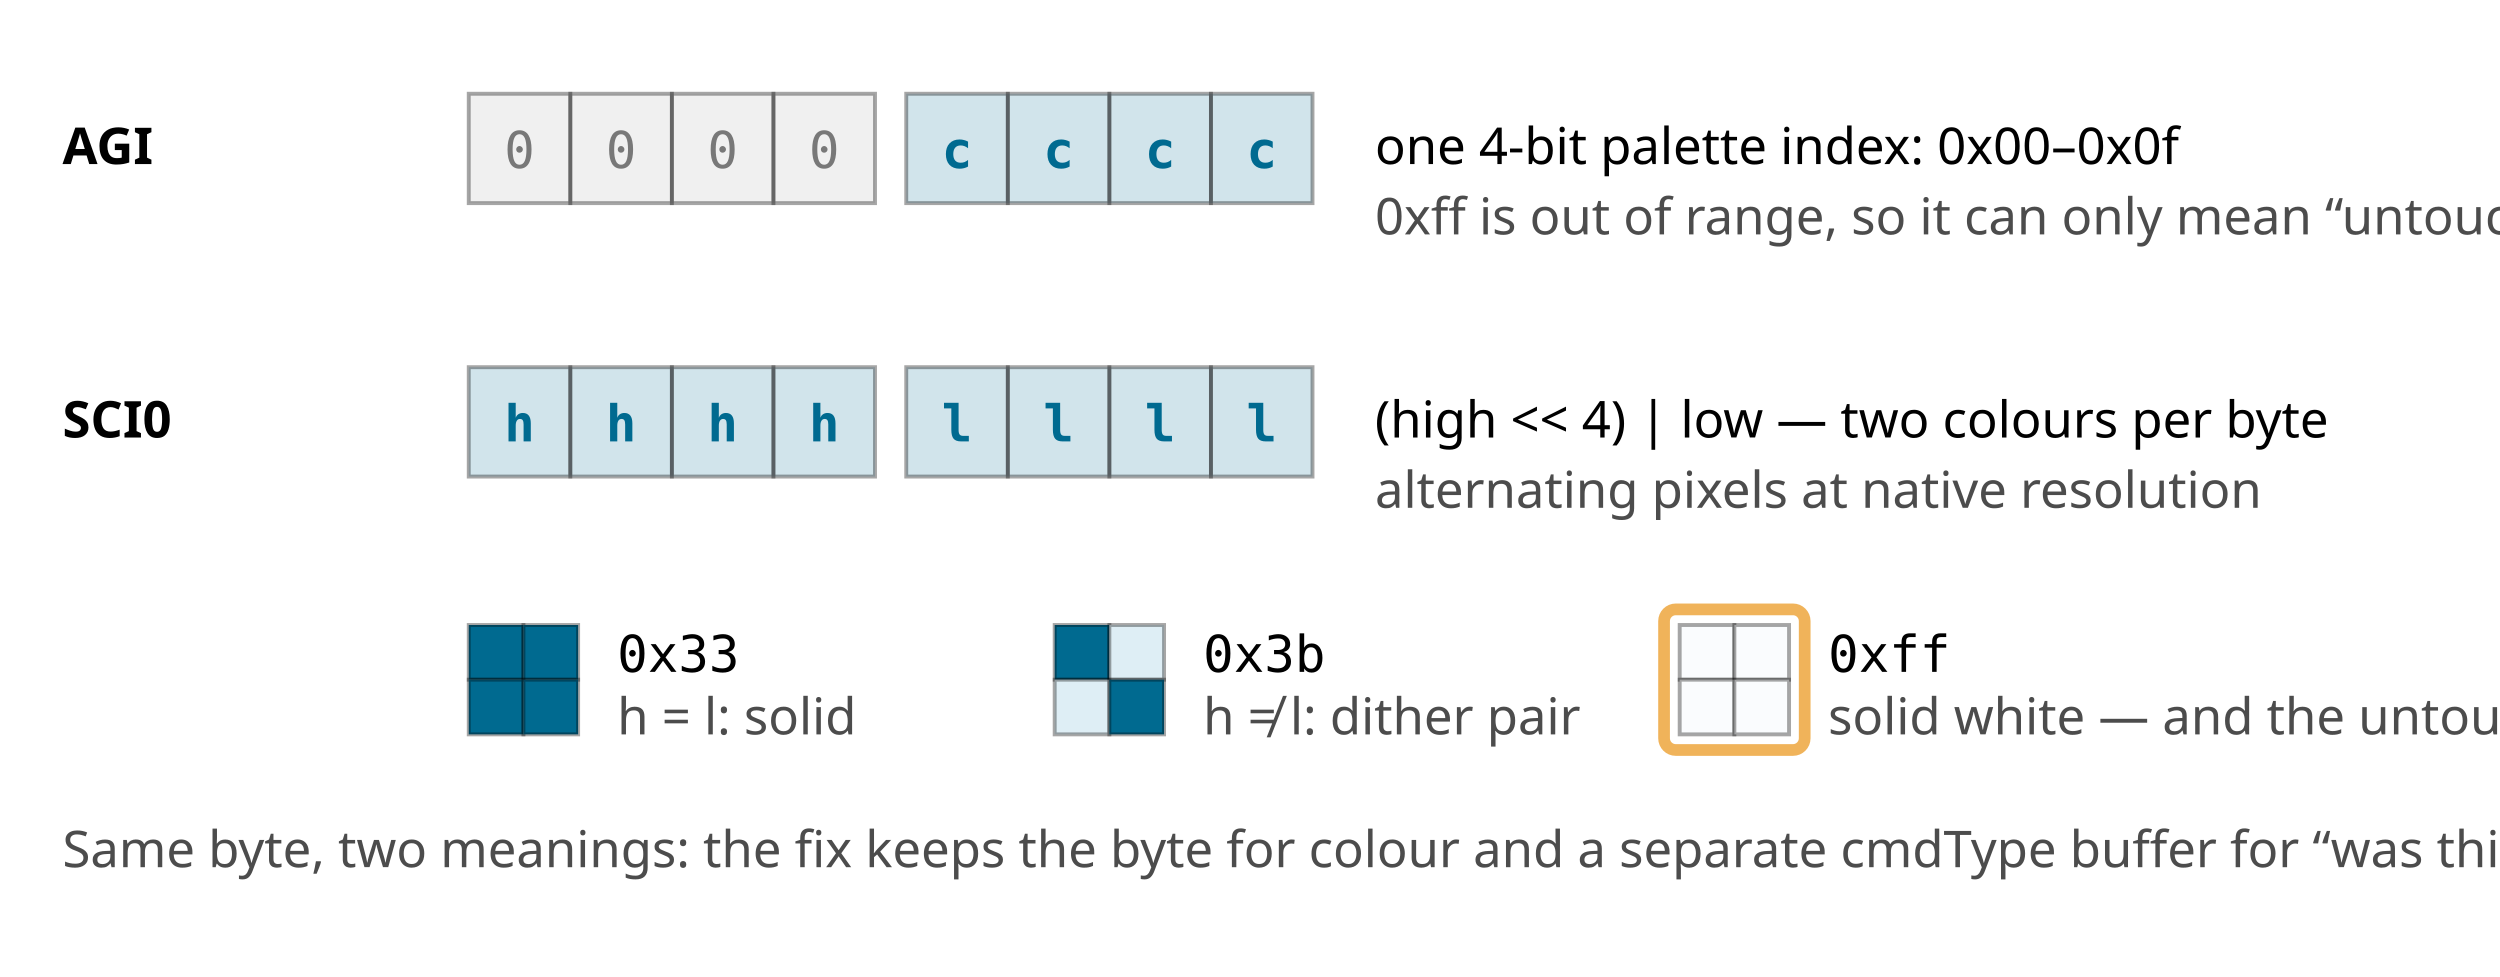
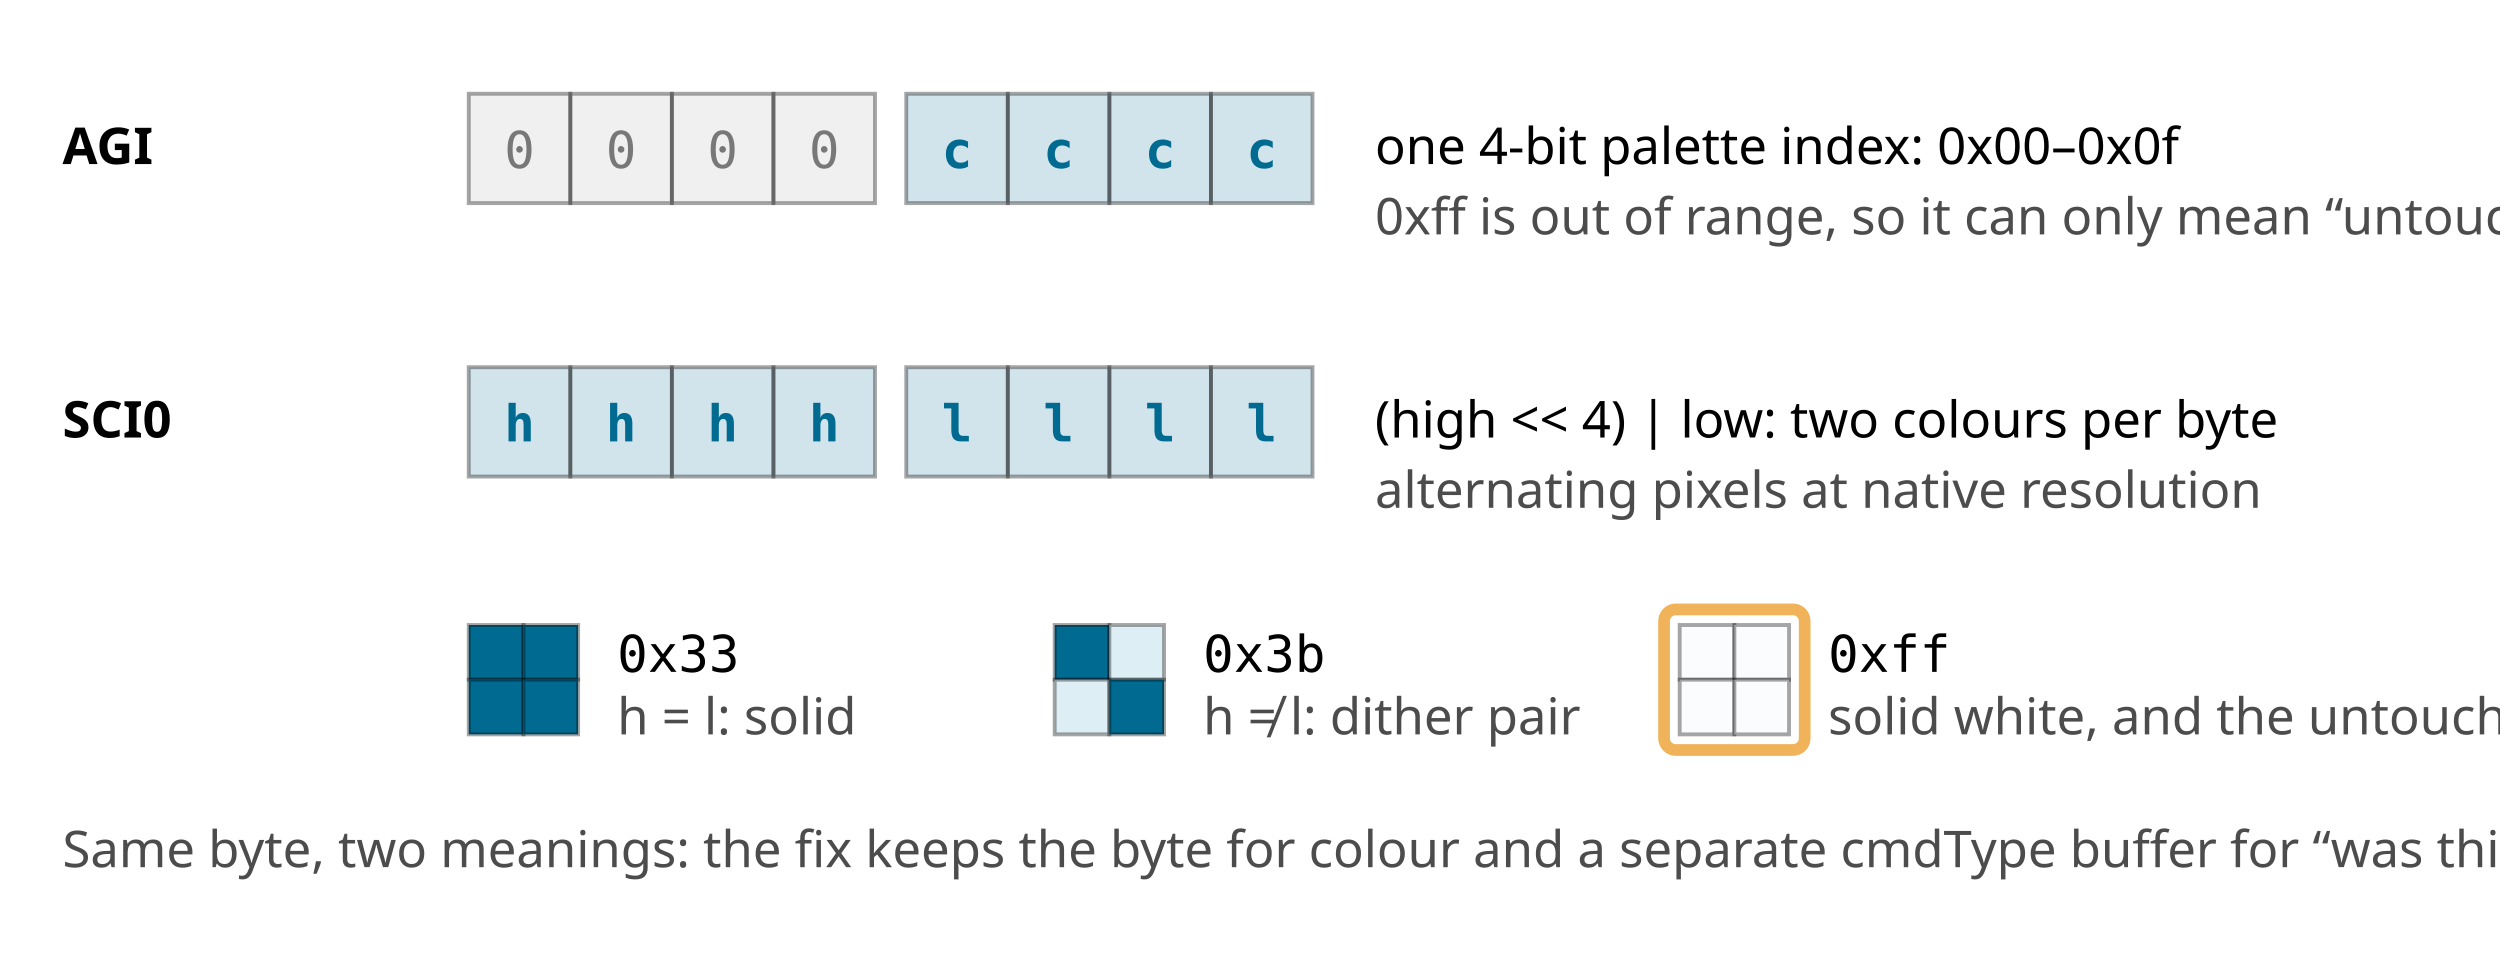
<svg xmlns="http://www.w3.org/2000/svg" width="640" height="250" viewBox="0 0 640 250" font-family="system-ui, sans-serif" font-size="13">
  <defs>
    <g id="bits" stroke="currentColor" stroke-opacity="0.35" fill="none">
      <rect x="0" y="0" width="26" height="28" />
      <rect x="26" y="0" width="26" height="28" />
      <rect x="52" y="0" width="26" height="28" />
      <rect x="78" y="0" width="26" height="28" />
      <rect x="112" y="0" width="26" height="28" />
      <rect x="138" y="0" width="26" height="28" />
      <rect x="164" y="0" width="26" height="28" />
      <rect x="190" y="0" width="26" height="28" />
    </g>
  </defs>
  <text x="16" y="42" fill="currentColor" font-weight="700">AGI</text>
  <g transform="translate(120 24)">
    <rect x="0" y="0" width="104" height="28" fill="currentColor" fill-opacity="0.06" />
    <rect x="112" y="0" width="104" height="28" fill="#006a90" fill-opacity="0.18" />
    <use href="#bits" />
    <g fill="currentColor" fill-opacity="0.5" text-anchor="middle" font-family="ui-monospace, monospace">
      <text x="13" y="19">0</text>
      <text x="39" y="19">0</text>
      <text x="65" y="19">0</text>
      <text x="91" y="19">0</text>
    </g>
    <g fill="#006a90" text-anchor="middle" font-family="ui-monospace, monospace" font-weight="700">
      <text x="125" y="19">c</text>
      <text x="151" y="19">c</text>
      <text x="177" y="19">c</text>
      <text x="203" y="19">c</text>
    </g>
  </g>
  <text x="352" y="42" fill="currentColor">one 4-bit palette index: 0x00–0x0f</text>
  <text x="352" y="60" fill="currentColor" fill-opacity="0.7">0xff is out of range, so it can only mean “untouched”</text>
  <text x="16" y="112" fill="currentColor" font-weight="700">SCI0</text>
  <g transform="translate(120 94)">
    <rect x="0" y="0" width="104" height="28" fill="#006a90" fill-opacity="0.18" />
    <rect x="112" y="0" width="104" height="28" fill="#006a90" fill-opacity="0.18" />
    <use href="#bits" />
    <g fill="#006a90" text-anchor="middle" font-family="ui-monospace, monospace" font-weight="700">
      <text x="13" y="19">h</text>
      <text x="39" y="19">h</text>
      <text x="65" y="19">h</text>
      <text x="91" y="19">h</text>
      <text x="125" y="19">l</text>
      <text x="151" y="19">l</text>
      <text x="177" y="19">l</text>
      <text x="203" y="19">l</text>
    </g>
  </g>
-   <text x="352" y="112" fill="currentColor">(high &lt;&lt; 4) | low — two colours per byte</text>
+   <text x="352" y="112" fill="currentColor">(high &lt;&lt; 4) | low: two colours per byte</text>
  <text x="352" y="130" fill="currentColor" fill-opacity="0.7">alternating pixels at native resolution</text>
  <g transform="translate(120 160)" font-family="ui-monospace, monospace">
    <g stroke="currentColor" stroke-opacity="0.35">
      <rect x="0" y="0" width="14" height="14" fill="#006a90" />
      <rect x="14" y="0" width="14" height="14" fill="#006a90" />
      <rect x="0" y="14" width="14" height="14" fill="#006a90" />
      <rect x="14" y="14" width="14" height="14" fill="#006a90" />
    </g>
    <text x="38" y="12" fill="currentColor">0x33</text>
    <text x="38" y="28" fill="currentColor" fill-opacity="0.7" font-family="system-ui, sans-serif">h = l: solid</text>
    <g transform="translate(150 0)" stroke="currentColor" stroke-opacity="0.35">
      <rect x="0" y="0" width="14" height="14" fill="#006a90" />
      <rect x="14" y="0" width="14" height="14" fill="#deeef5" />
      <rect x="0" y="14" width="14" height="14" fill="#deeef5" />
      <rect x="14" y="14" width="14" height="14" fill="#006a90" />
    </g>
    <text x="188" y="12" fill="currentColor">0x3b</text>
    <text x="188" y="28" fill="currentColor" fill-opacity="0.7" font-family="system-ui, sans-serif">h ≠ l: dither pair</text>
    <g transform="translate(310 0)" stroke="currentColor" stroke-opacity="0.35">
      <rect x="0" y="0" width="14" height="14" fill="#fafcfe" />
      <rect x="14" y="0" width="14" height="14" fill="#fafcfe" />
      <rect x="0" y="14" width="14" height="14" fill="#fafcfe" />
      <rect x="14" y="14" width="14" height="14" fill="#fafcfe" />
    </g>
    <rect x="306" y="-4" width="36" height="36" fill="none" stroke="#f0b35a" stroke-width="3" rx="3" />
    <text x="348" y="12" fill="currentColor">0xff</text>
-     <text x="348" y="28" fill="currentColor" fill-opacity="0.7" font-family="system-ui, sans-serif">solid white — and the untouched sentinel</text>
+     <text x="348" y="28" fill="currentColor" fill-opacity="0.7" font-family="system-ui, sans-serif">solid white, and the untouched sentinel</text>
  </g>
  <text x="16" y="222" fill="currentColor" fill-opacity="0.7">Same byte, two meanings: the fix keeps the byte for colour and a separate cmdType buffer for “was this ever painted?”</text>
</svg>
